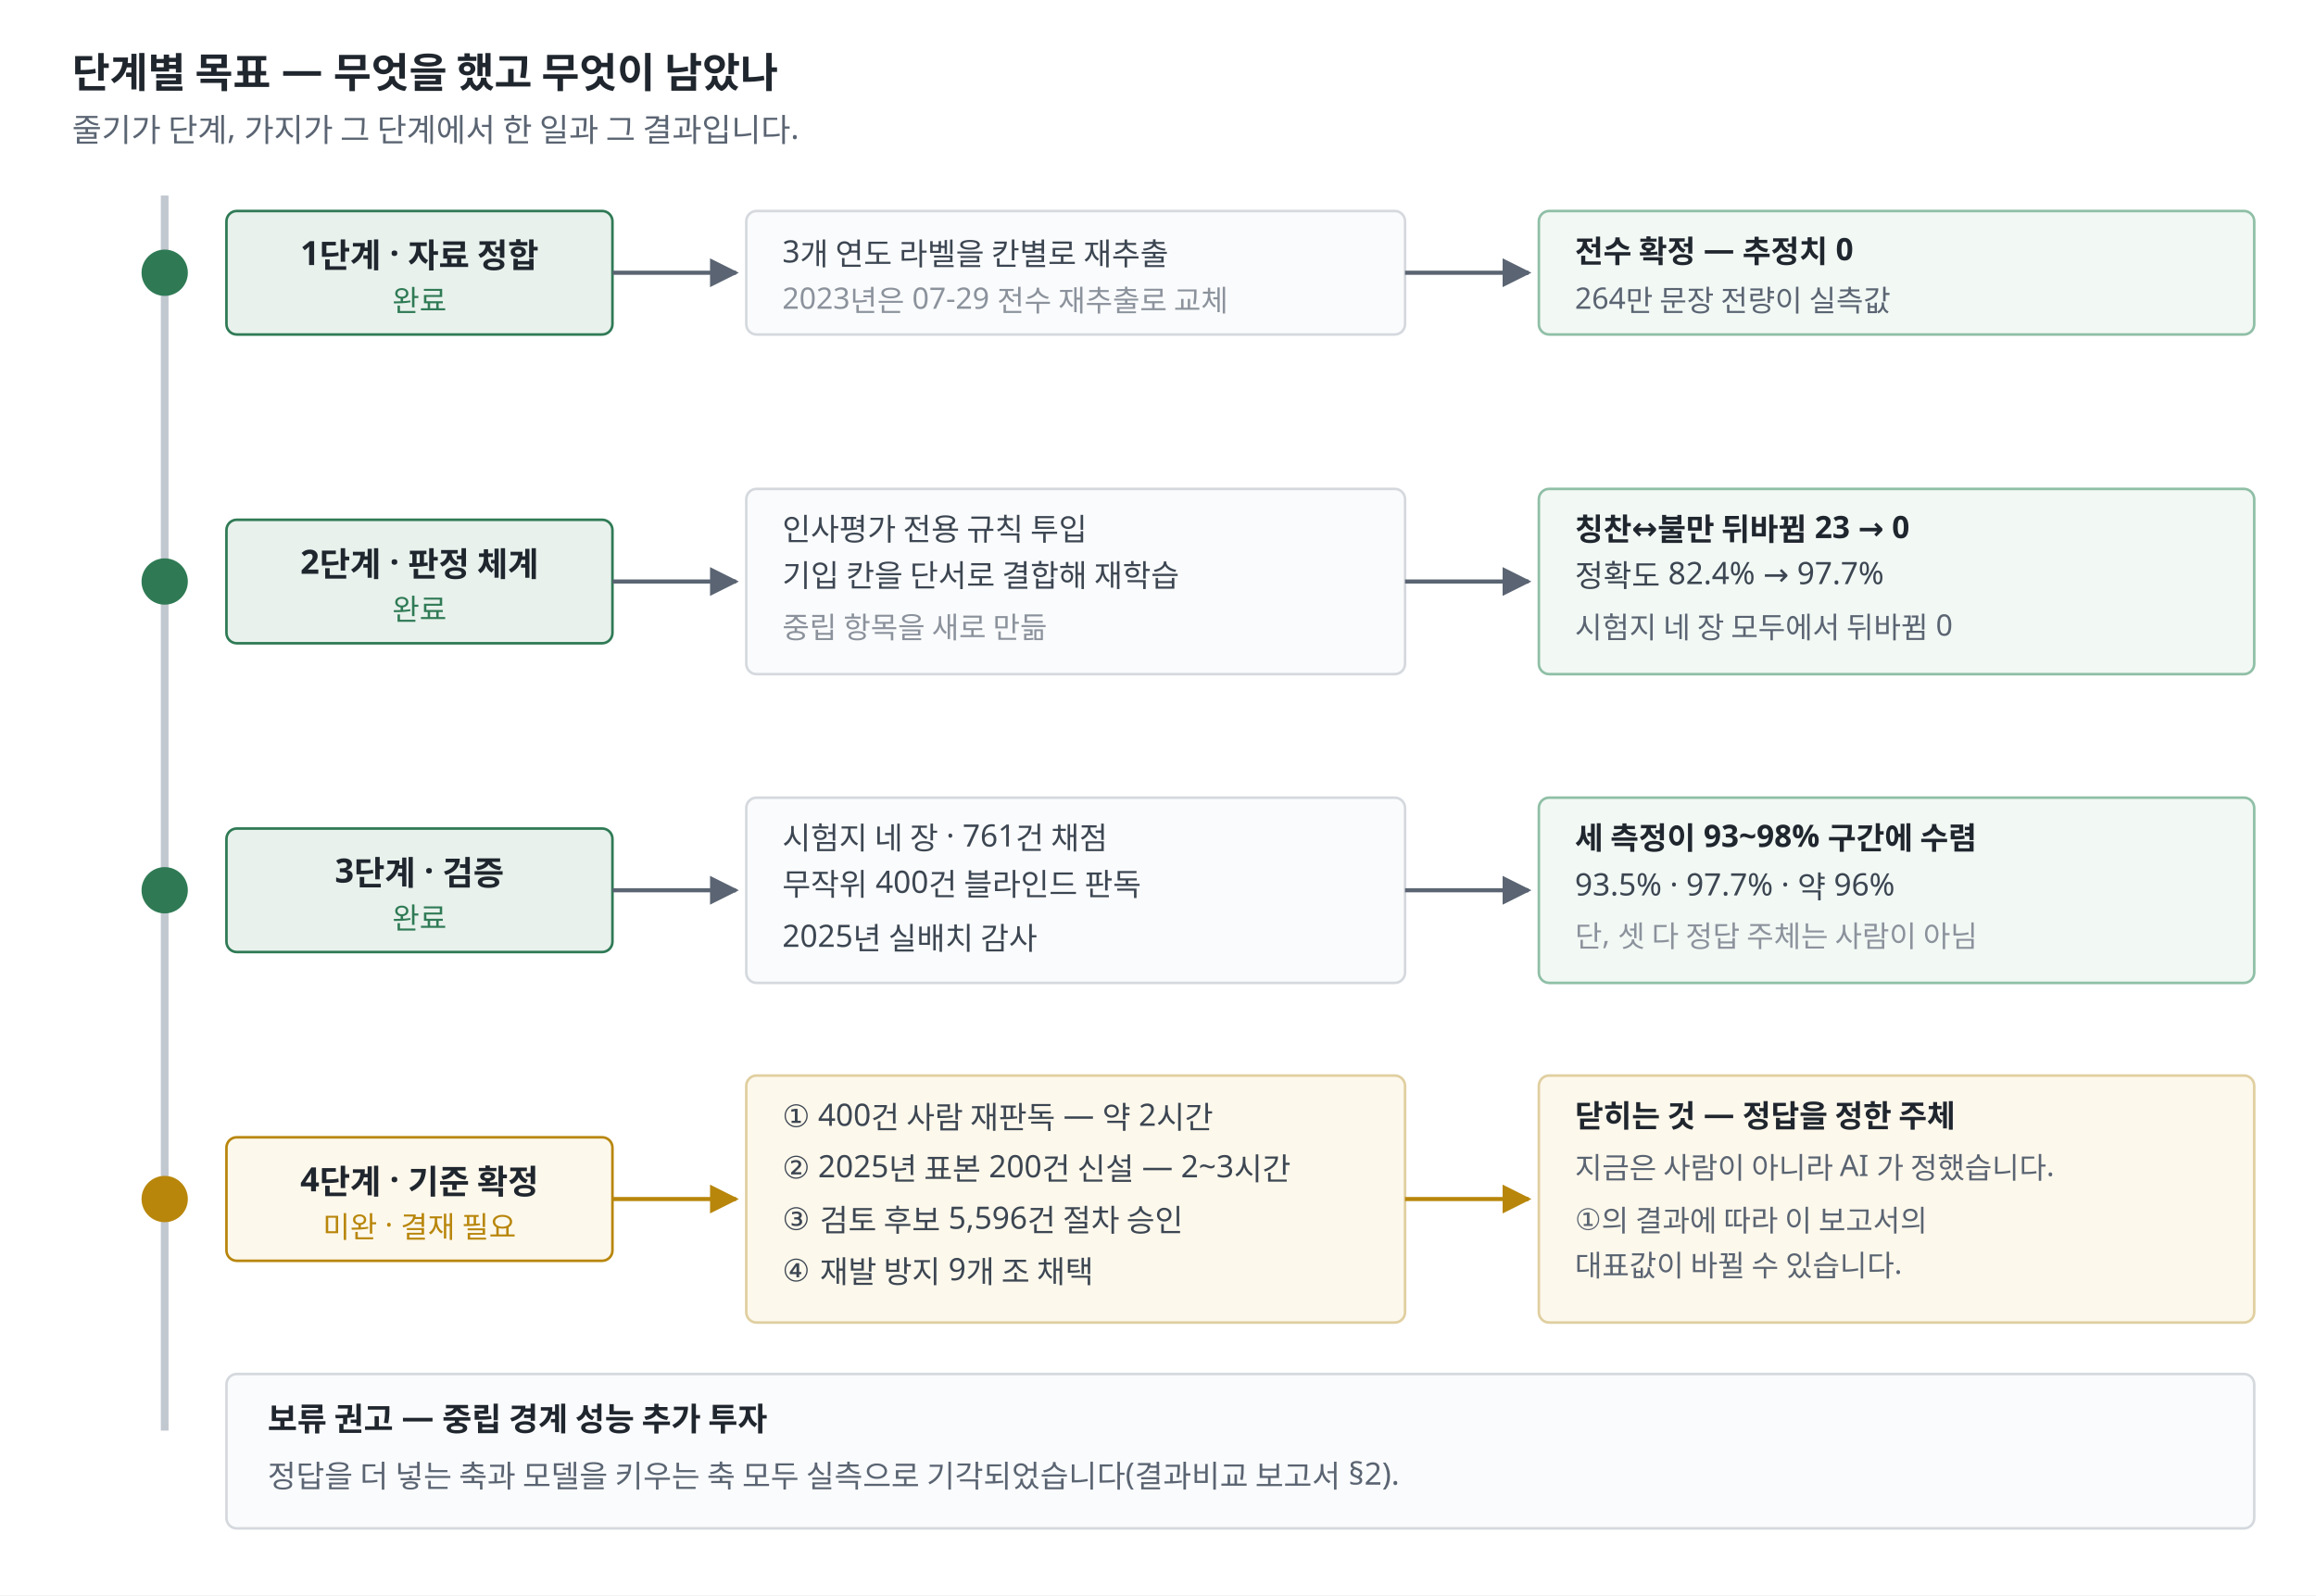
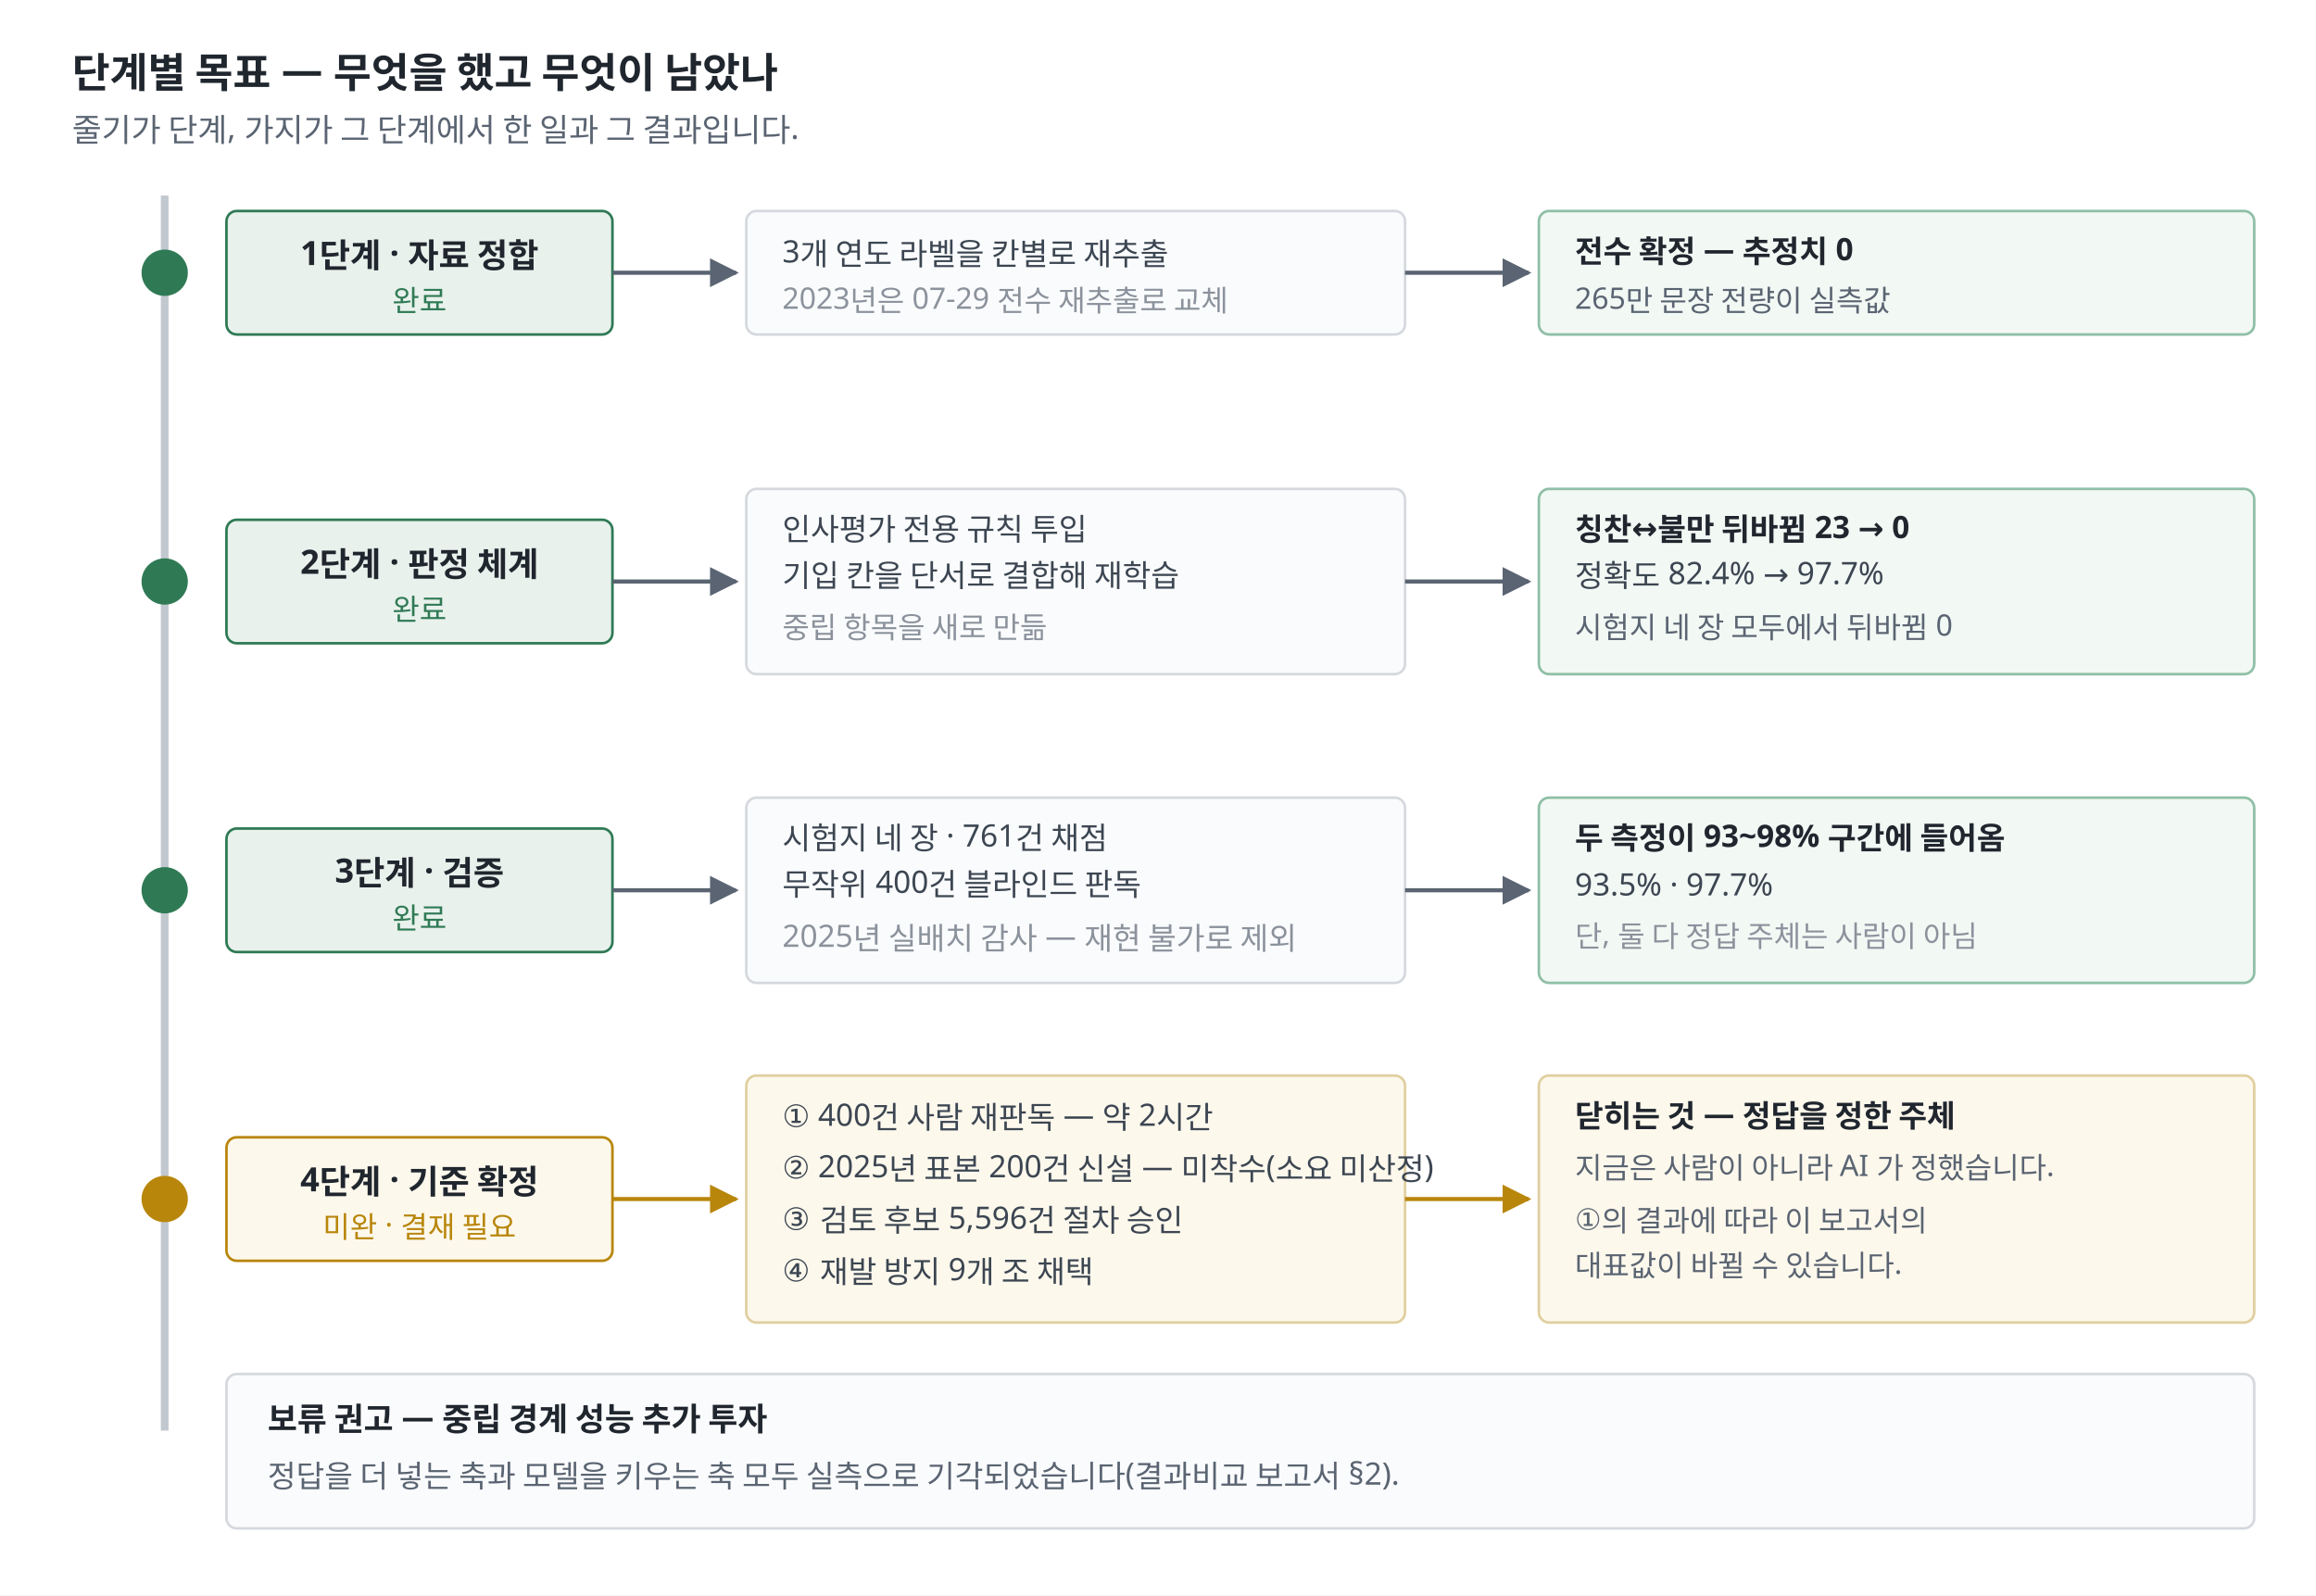
<svg xmlns="http://www.w3.org/2000/svg" viewBox="0 0 900 620" width="900" height="620" font-family="Malgun Gothic, 맑은 고딕, sans-serif">
  <defs>
    <marker id="ar" viewBox="0 0 10 10" refX="9" refY="5" markerWidth="7" markerHeight="7" orient="auto-start-reverse">
      <path d="M0,0 L10,5 L0,10 z" fill="#5a6472" />
    </marker>
    <marker id="arw" viewBox="0 0 10 10" refX="9" refY="5" markerWidth="7" markerHeight="7" orient="auto-start-reverse">
      <path d="M0,0 L10,5 L0,10 z" fill="#b8860b" />
    </marker>
  </defs>
  <rect width="900" height="620" fill="#ffffff" />
  <text x="28" y="34" font-size="16" font-weight="bold" fill="#20262e">단계별 목표 — 무엇을 했고 무엇이 남았나</text>
  <text x="28" y="55" font-size="12.5" fill="#5a6472">줄기가 단계, 가지가 그 단계에서 한 일과 그 결과입니다.</text>
  <line x1="64" y1="76" x2="64" y2="556" stroke="#c2c8d0" stroke-width="3" />
  <circle cx="64" cy="106" r="9" fill="#2f7a55" />
  <rect x="88" y="82" width="150" height="48" rx="4" fill="#e8f1ec" stroke="#2f7a55" />
  <text x="163" y="103" font-size="13" font-weight="bold" text-anchor="middle" fill="#20262e">1단계 · 자료 정합</text>
  <text x="163" y="121" font-size="11.5" text-anchor="middle" fill="#2f7a55">완료</text>
  <line x1="238" y1="106" x2="286" y2="106" stroke="#5a6472" stroke-width="1.6" marker-end="url(#ar)" />
  <rect x="290" y="82" width="256" height="48" rx="4" fill="#fafbfc" stroke="#d5d9de" />
  <text x="304" y="102" font-size="12" fill="#3c4652">3개 연도 라벨을 칸별로 재추출</text>
  <text x="304" y="120" font-size="11.5" fill="#8b929c">2023년은 07-29 전수 재추출로 교체</text>
  <line x1="546" y1="106" x2="594" y2="106" stroke="#5a6472" stroke-width="1.6" marker-end="url(#ar)" />
  <rect x="598" y="82" width="278" height="48" rx="4" fill="#f2f8f4" stroke="#8fbfa6" />
  <text x="612" y="102" font-size="12" font-weight="bold" fill="#20262e">전수 확정 — 추정치 0</text>
-   <text x="612" y="120" font-size="11.5" fill="#5a6472">264만 문장 전량이 실측값</text>
+   <text x="612" y="120" font-size="11.5" fill="#5a6472">265만 문장 전량이 실측값</text>
  <circle cx="64" cy="226" r="9" fill="#2f7a55" />
  <rect x="88" y="202" width="150" height="48" rx="4" fill="#e8f1ec" stroke="#2f7a55" />
  <text x="163" y="223" font-size="13" font-weight="bold" text-anchor="middle" fill="#20262e">2단계 · 판정 체계</text>
  <text x="163" y="241" font-size="11.5" text-anchor="middle" fill="#2f7a55">완료</text>
  <line x1="238" y1="226" x2="286" y2="226" stroke="#5a6472" stroke-width="1.6" marker-end="url(#ar)" />
  <rect x="290" y="190" width="256" height="72" rx="4" fill="#fafbfc" stroke="#d5d9de" />
  <text x="304" y="210" font-size="12" fill="#3c4652">인사평가 전용 규칙 투입</text>
  <text x="304" y="228" font-size="12" fill="#3c4652">기입 칸을 단서로 결합해 재학습</text>
  <text x="304" y="248" font-size="11.5" fill="#8b929c">중립 항목을 새로 만듦</text>
  <line x1="546" y1="226" x2="594" y2="226" stroke="#5a6472" stroke-width="1.6" marker-end="url(#ar)" />
  <rect x="598" y="190" width="278" height="72" rx="4" fill="#f2f8f4" stroke="#8fbfa6" />
  <text x="612" y="210" font-size="12" font-weight="bold" fill="#20262e">칭찬↔불만 뒤바뀜 23 → 0</text>
  <text x="612" y="228" font-size="12" fill="#3c4652">정확도 82.4% → 97.7%</text>
  <text x="612" y="248" font-size="11.5" fill="#5a6472">시험지 네 장 모두에서 뒤바뀜 0</text>
  <circle cx="64" cy="346" r="9" fill="#2f7a55" />
  <rect x="88" y="322" width="150" height="48" rx="4" fill="#e8f1ec" stroke="#2f7a55" />
  <text x="163" y="343" font-size="13" font-weight="bold" text-anchor="middle" fill="#20262e">3단계 · 검증</text>
  <text x="163" y="361" font-size="11.5" text-anchor="middle" fill="#2f7a55">완료</text>
  <line x1="238" y1="346" x2="286" y2="346" stroke="#5a6472" stroke-width="1.6" marker-end="url(#ar)" />
  <rect x="290" y="310" width="256" height="72" rx="4" fill="#fafbfc" stroke="#d5d9de" />
  <text x="304" y="330" font-size="12" fill="#3c4652">시험지 네 장 · 761건 채점</text>
  <text x="304" y="348" font-size="12" fill="#3c4652">무작위 400건 블라인드 판독</text>
-   <text x="304" y="368" font-size="12" fill="#3c4652">2025년 실배치 감사</text>
+   <text x="304" y="368" font-size="12" fill="#8b929c">2025년 실배치 감사 — 재현 불가로 제외</text>
  <line x1="546" y1="346" x2="594" y2="346" stroke="#5a6472" stroke-width="1.6" marker-end="url(#ar)" />
  <rect x="598" y="310" width="278" height="72" rx="4" fill="#f2f8f4" stroke="#8fbfa6" />
-   <text x="612" y="330" font-size="12" font-weight="bold" fill="#20262e">세 측정이 93~98% 구간에 수렴</text>
-   <text x="612" y="348" font-size="12" fill="#3c4652">93.5% · 97.7% · 약 96%</text>
-   <text x="612" y="368" font-size="11.5" fill="#8b929c">단, 셋 다 정답 주체는 사람이 아님</text>
+   <text x="612" y="330" font-size="12" font-weight="bold" fill="#20262e">두 측정이 93~98% 구간에 들어옴</text>
+   <text x="612" y="348" font-size="12" fill="#3c4652">93.5% · 97.7%</text>
+   <text x="612" y="368" font-size="11.5" fill="#8b929c">단, 둘 다 정답 주체는 사람이 아님</text>
  <circle cx="64" cy="466" r="9" fill="#b8860b" />
  <rect x="88" y="442" width="150" height="48" rx="4" fill="#fdf8ec" stroke="#b8860b" />
  <text x="163" y="463" font-size="13" font-weight="bold" text-anchor="middle" fill="#20262e">4단계 · 기준 확정</text>
  <text x="163" y="481" font-size="11.5" text-anchor="middle" fill="#b8860b">미완 · 결재 필요</text>
  <line x1="238" y1="466" x2="286" y2="466" stroke="#b8860b" stroke-width="1.6" marker-end="url(#arw)" />
  <rect x="290" y="418" width="256" height="96" rx="4" fill="#fdf8ec" stroke="#e0cfa0" />
  <text x="304" y="438" font-size="12" fill="#3c4652">① 400건 사람 재판독 — 약 2시간</text>
-   <text x="304" y="458" font-size="12" fill="#3c4652">② 2025년 표본 200건 신설 — 2~3시간</text>
+   <text x="304" y="458" font-size="12" fill="#3c4652">② 2025년 표본 200건 신설 — 미착수(소요 미산정)</text>
  <text x="304" y="478" font-size="12" fill="#3c4652">③ 검토 후보 5,596건 절차 승인</text>
  <text x="304" y="498" font-size="12" fill="#3c4652">④ 재발 방지 9개 조 채택</text>
  <line x1="546" y1="466" x2="594" y2="466" stroke="#b8860b" stroke-width="1.6" marker-end="url(#arw)" />
  <rect x="598" y="418" width="278" height="96" rx="4" fill="#fdf8ec" stroke="#e0cfa0" />
  <text x="612" y="438" font-size="12" font-weight="bold" fill="#20262e">닫히는 것 — 정답을 정한 주체</text>
  <text x="612" y="458" font-size="11.5" fill="#5a6472">지금은 사람이 아니라 AI 가 정했습니다.</text>
  <text x="612" y="478" font-size="11.5" fill="#5a6472">①의 결과에 따라 이 보고서의</text>
  <text x="612" y="496" font-size="11.5" fill="#5a6472">대표값이 바뀔 수 있습니다.</text>
  <rect x="88" y="534" width="788" height="60" rx="4" fill="#fafbfc" stroke="#d5d9de" />
  <text x="104" y="556" font-size="12.5" font-weight="bold" fill="#20262e">보류 권고 — 중립 경계 성능 추가 투자</text>
  <text x="104" y="578" font-size="12" fill="#5a6472">정답을 더 넣는 축과 모델을 키우는 축 모두 실측으로 기각되었습니다(결과비교 보고서 §2).</text>
</svg>
